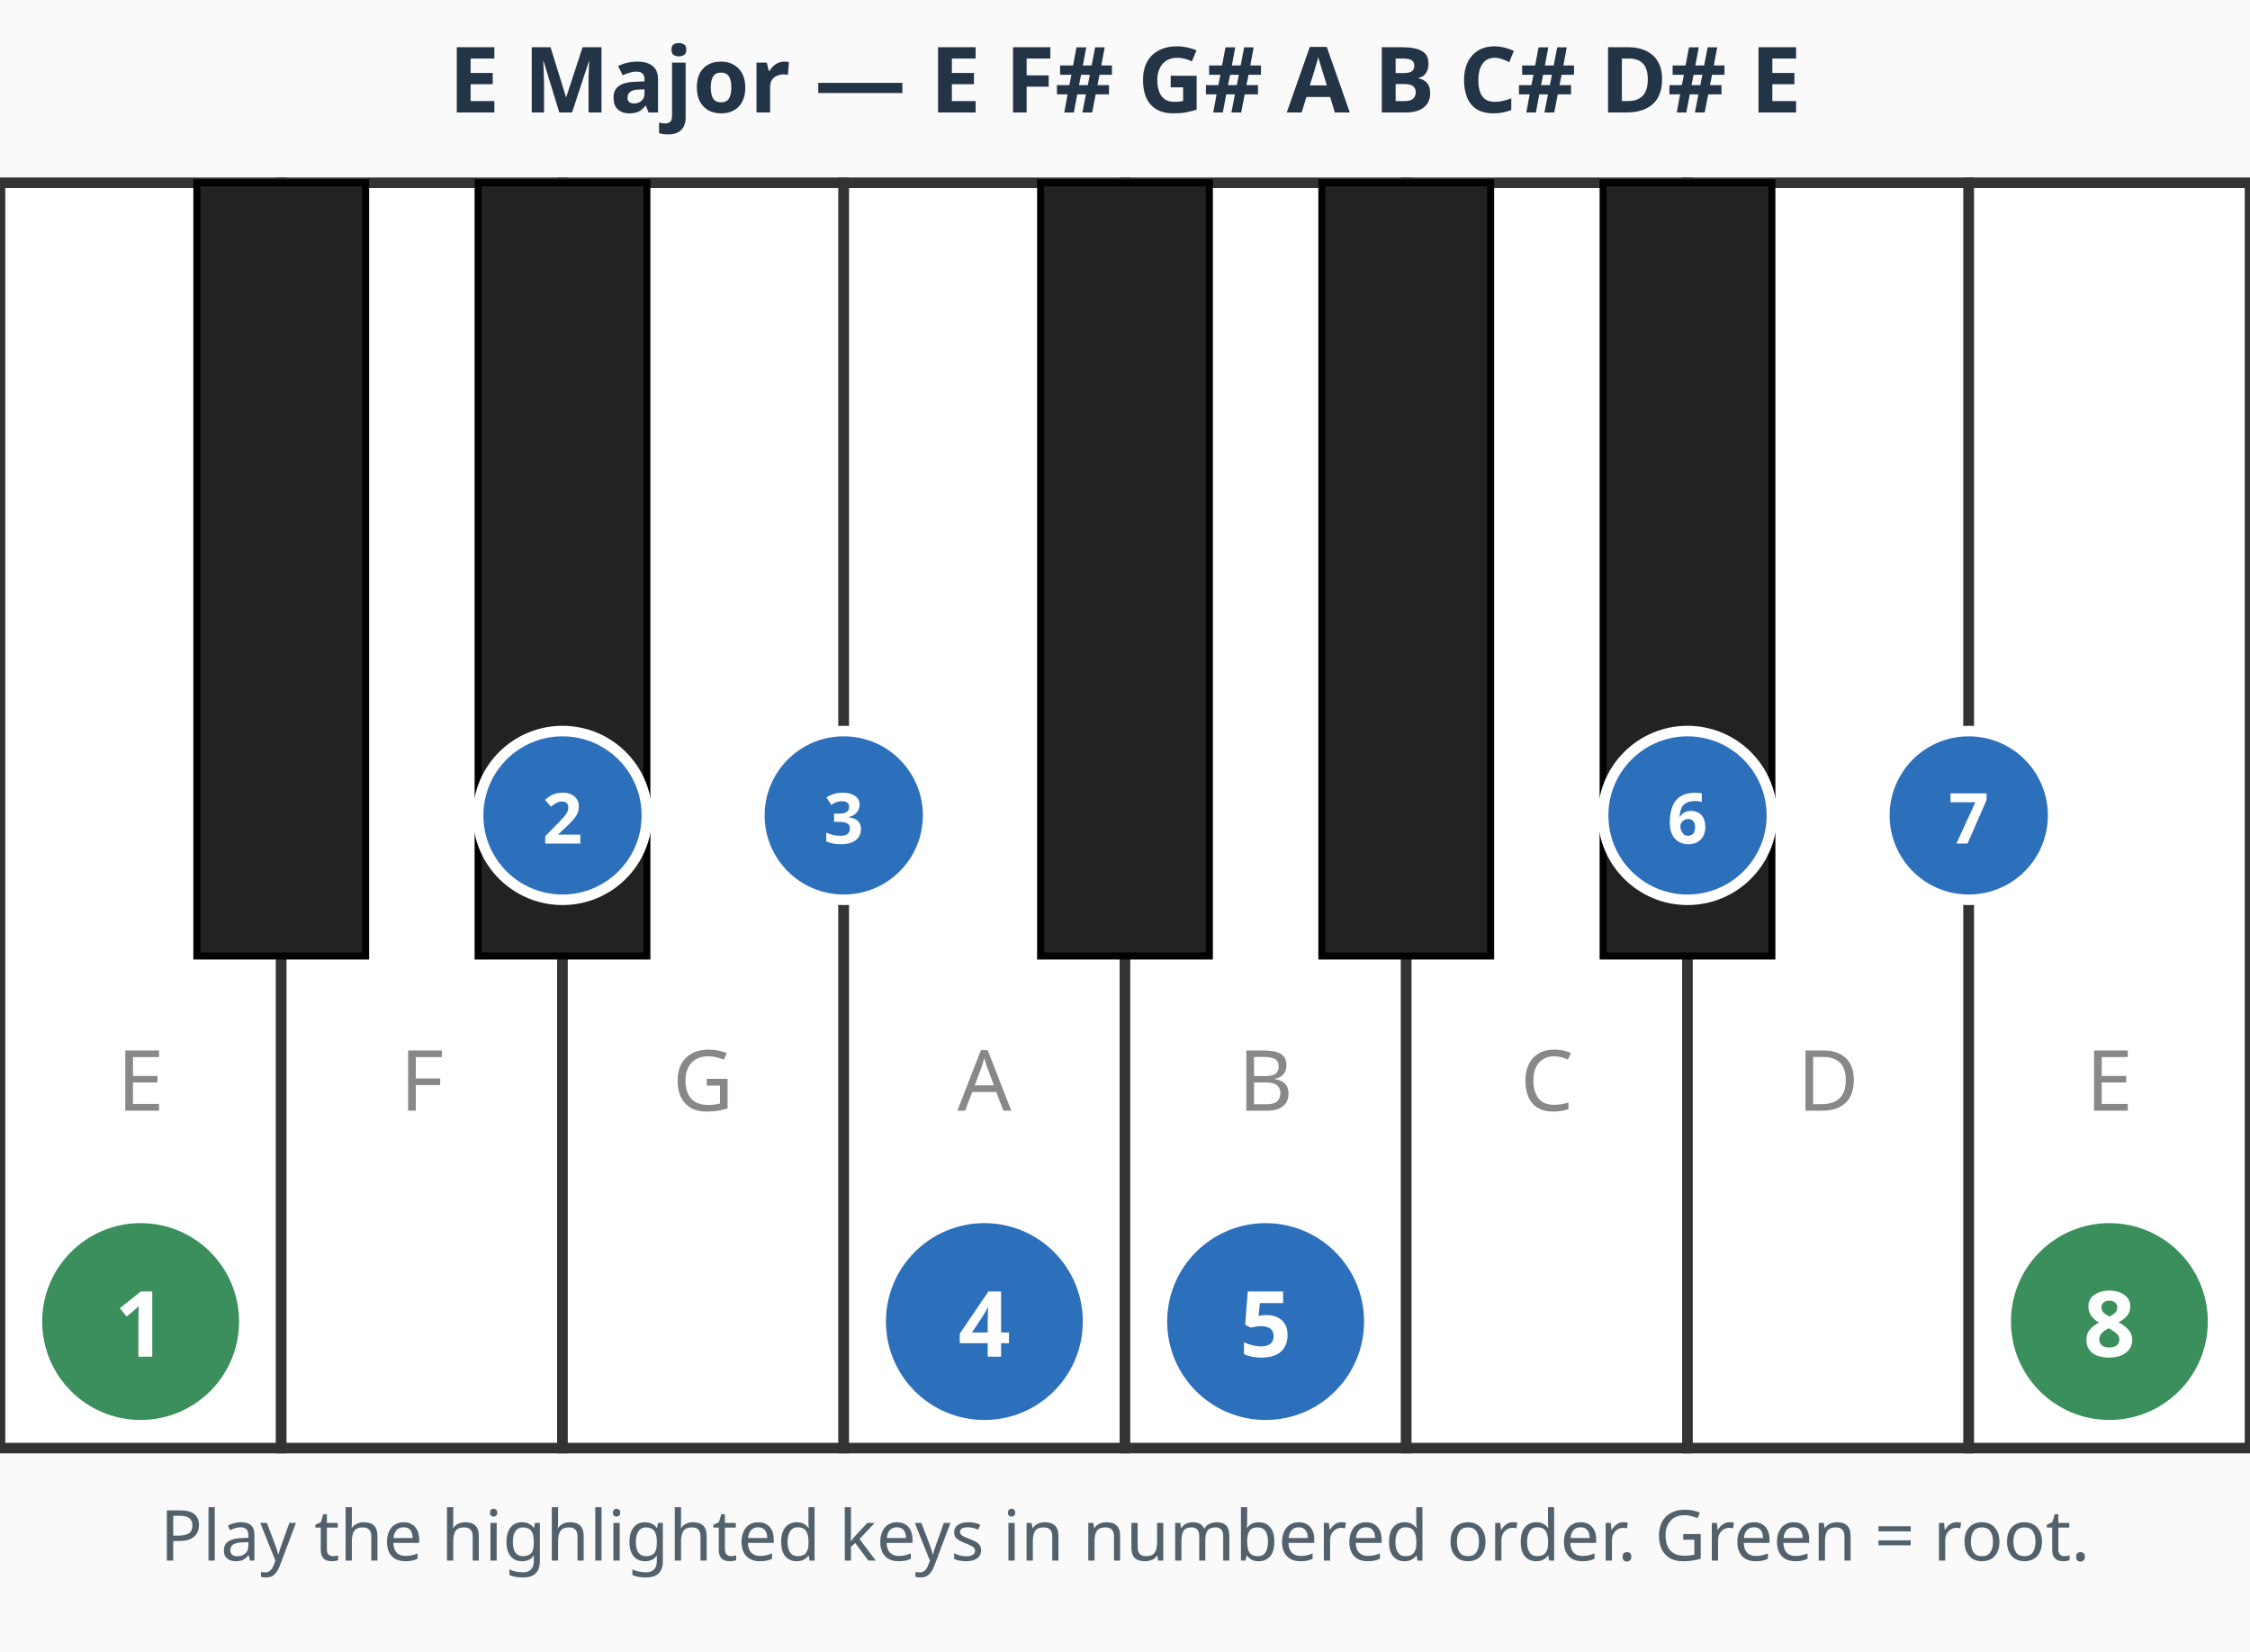
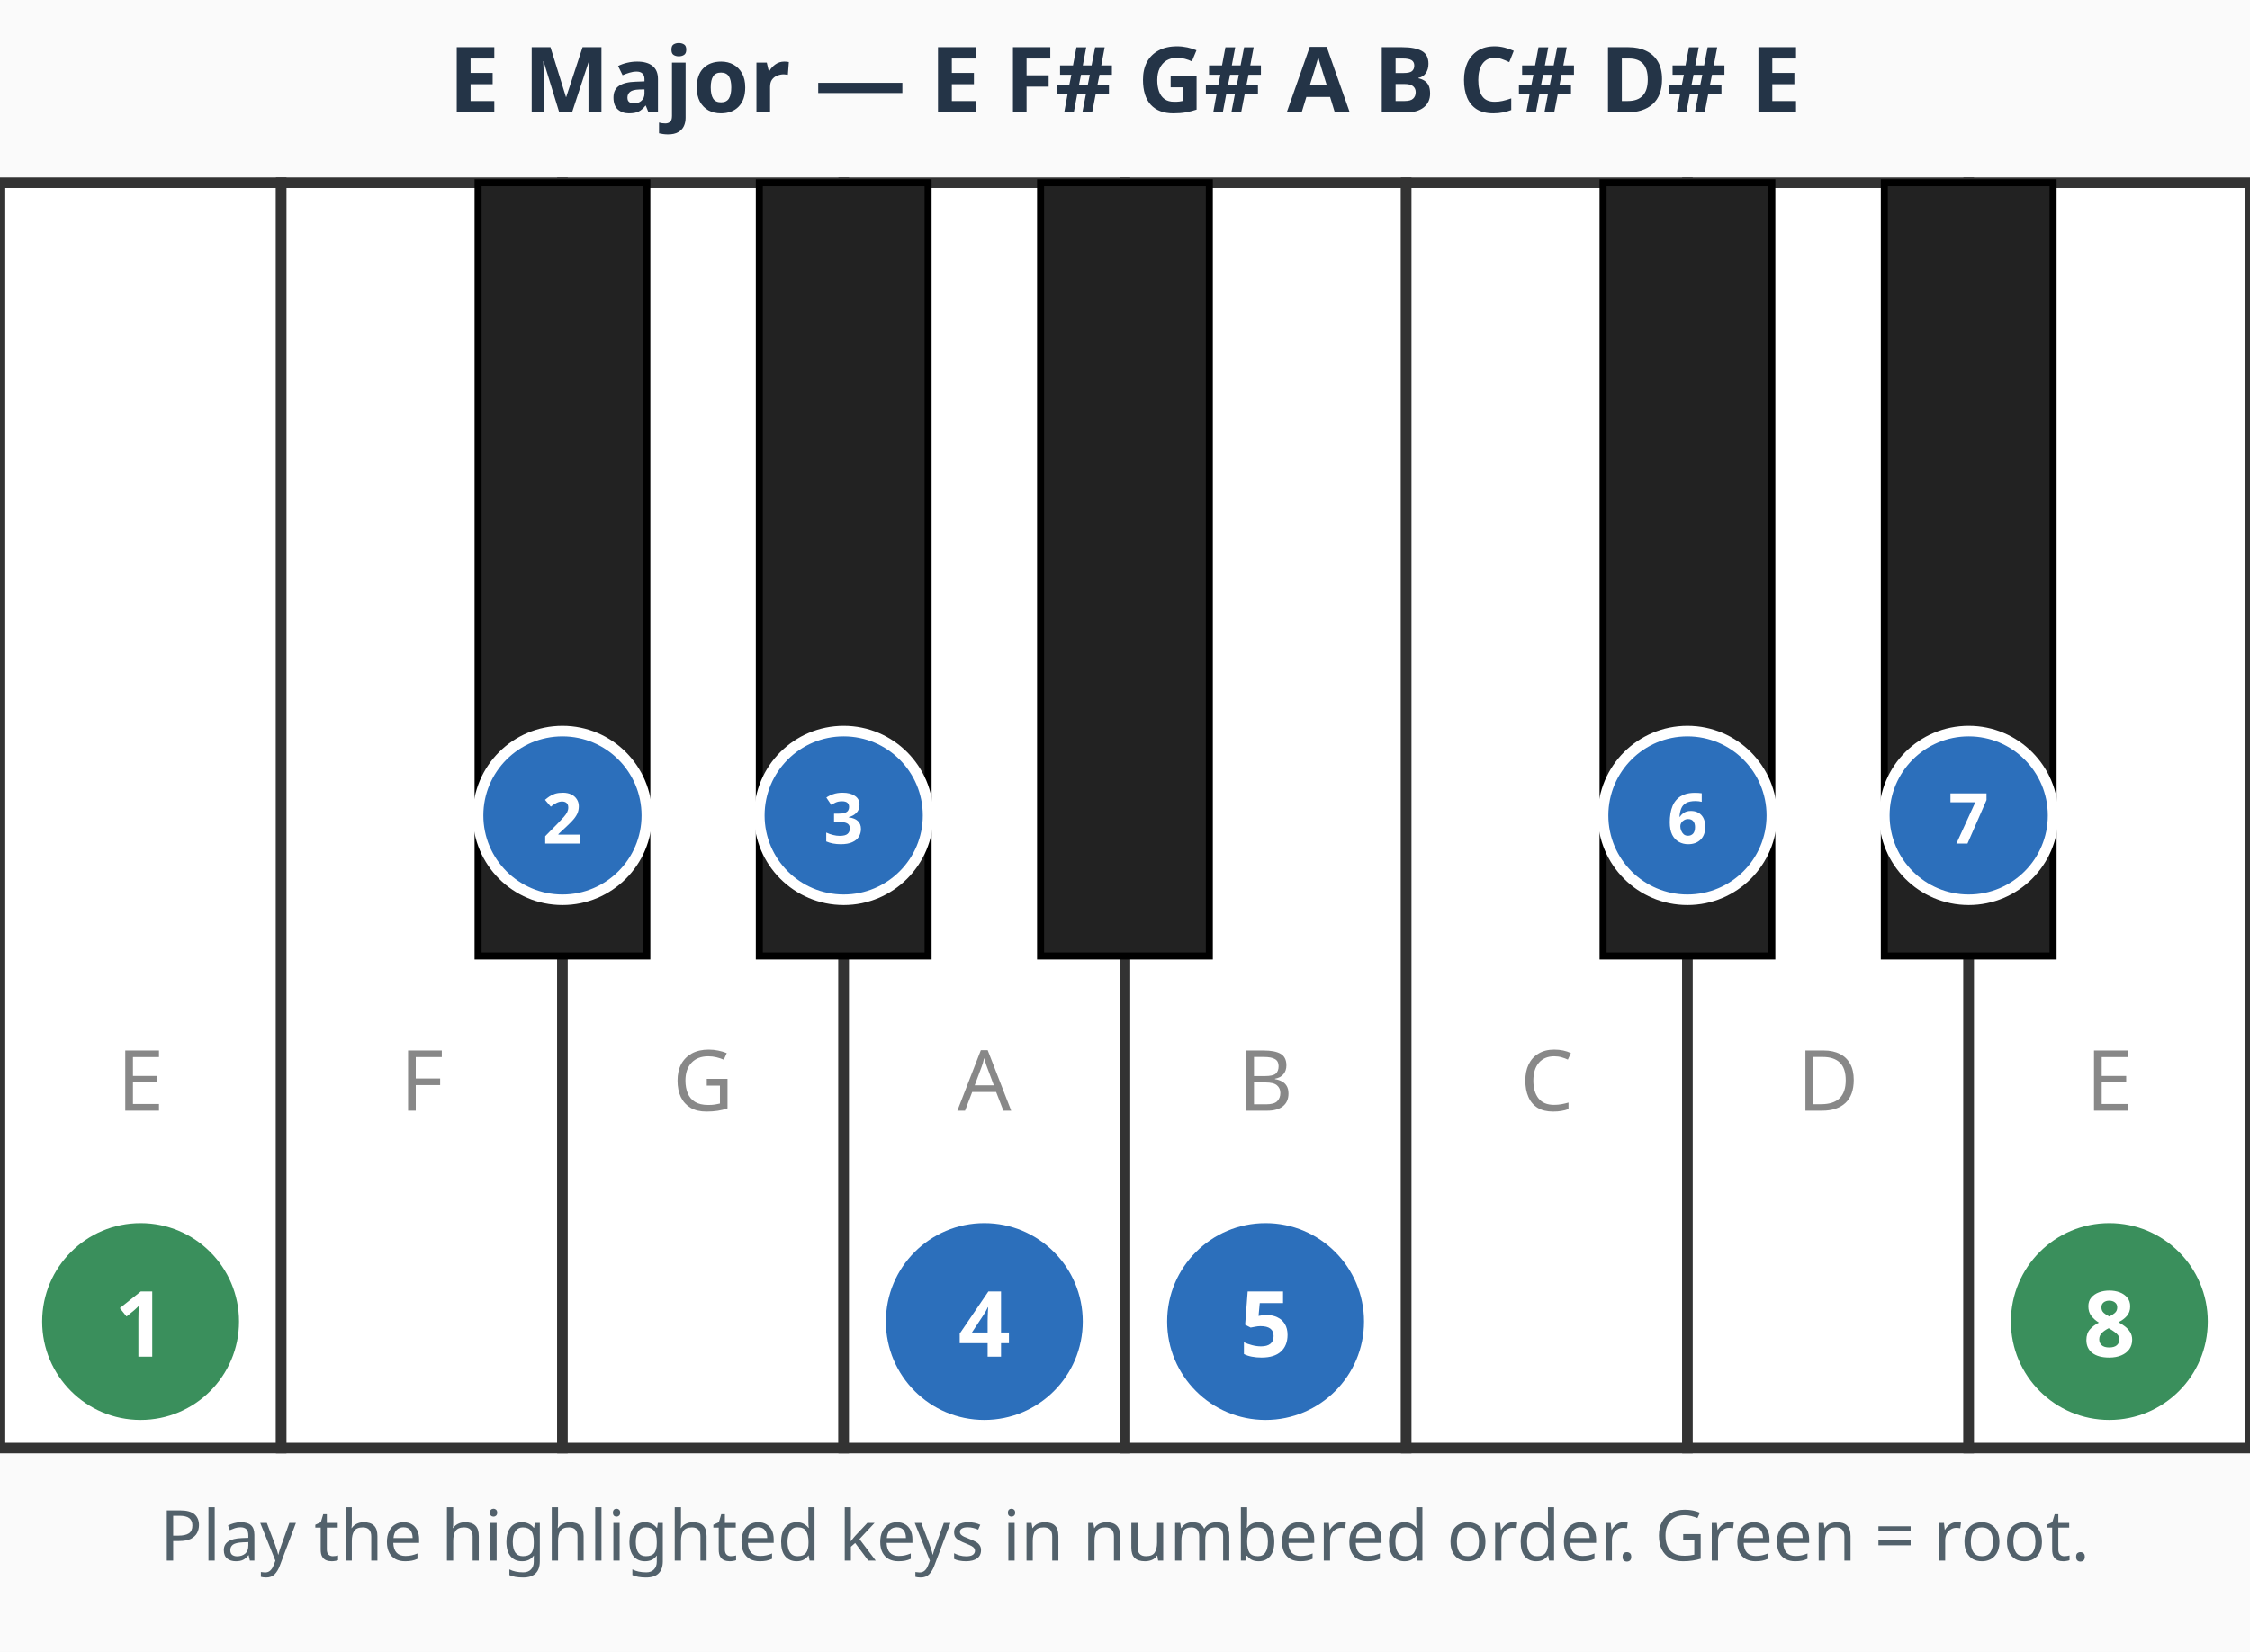
<svg xmlns="http://www.w3.org/2000/svg" viewBox="0 0 320 235" font-family="sans-serif">
  <rect width="320" height="235" fill="#fafafa" />
  <text x="160" y="16" text-anchor="middle" font-size="13" font-weight="bold" fill="#243447">E Major — E F# G# A B C# D# E</text>
  <g transform="translate(0,26)">
    <g stroke="#333" stroke-width="1.5">
      <rect x="0" y="0" width="40" height="180" fill="#ffffff" />
      <rect x="40" y="0" width="40" height="180" fill="#ffffff" />
      <rect x="80" y="0" width="40" height="180" fill="#ffffff" />
      <rect x="120" y="0" width="40" height="180" fill="#ffffff" />
      <rect x="160" y="0" width="40" height="180" fill="#ffffff" />
      <rect x="200" y="0" width="40" height="180" fill="#ffffff" />
      <rect x="240" y="0" width="40" height="180" fill="#ffffff" />
      <rect x="280" y="0" width="40" height="180" fill="#ffffff" />
    </g>
    <g stroke="#000" stroke-width="1" fill="#222222">
-       <rect x="28" y="0" width="24" height="110" />
      <rect x="68" y="0" width="24" height="110" />
+       <rect x="108" y="0" width="24" height="110" />
      <rect x="148" y="0" width="24" height="110" />
-       <rect x="188" y="0" width="24" height="110" />
      <rect x="228" y="0" width="24" height="110" />
+       <rect x="268" y="0" width="24" height="110" />
    </g>
    <g fill="#888" font-size="12" text-anchor="middle">
      <text x="20" y="132">E</text>
      <text x="60" y="132">F</text>
      <text x="100" y="132">G</text>
      <text x="140" y="132">A</text>
      <text x="180" y="132">B</text>
      <text x="220" y="132">C</text>
      <text x="260" y="132">D</text>
      <text x="300" y="132">E</text>
    </g>
-     <circle cx="20" cy="162" r="14" fill="#3a8f5c" />
-     <circle cx="80" cy="90" r="12" fill="#2c6fbb" stroke="#fff" stroke-width="1.5" />
-     <circle cx="120" cy="90" r="12" fill="#2c6fbb" stroke="#fff" stroke-width="1.5" />
-     <circle cx="140" cy="162" r="14" fill="#2c6fbb" />
-     <circle cx="180" cy="162" r="14" fill="#2c6fbb" />
-     <circle cx="240" cy="90" r="12" fill="#2c6fbb" stroke="#fff" stroke-width="1.5" />
-     <circle cx="280" cy="90" r="12" fill="#2c6fbb" stroke="#fff" stroke-width="1.5" />
-     <circle cx="300" cy="162" r="14" fill="#3a8f5c" />
+     <g>
+       <circle cx="20" cy="162" r="14" fill="#3a8f5c" />
+       <circle cx="80" cy="90" r="12" fill="#2c6fbb" stroke="#fff" stroke-width="1.5" />
+       <circle cx="120" cy="90" r="12" fill="#2c6fbb" stroke="#fff" stroke-width="1.5" />
+       <circle cx="140" cy="162" r="14" fill="#2c6fbb" />
+       <circle cx="180" cy="162" r="14" fill="#2c6fbb" />
+       <circle cx="240" cy="90" r="12" fill="#2c6fbb" stroke="#fff" stroke-width="1.5" />
+       <circle cx="280" cy="90" r="12" fill="#2c6fbb" stroke="#fff" stroke-width="1.5" />
+       <circle cx="300" cy="162" r="14" fill="#3a8f5c" />
+     </g>
    <g fill="#ffffff" font-size="13" font-weight="bold" text-anchor="middle">
      <text x="20" y="167">1</text>
      <text x="80" y="94" font-size="10">2</text>
      <text x="120" y="94" font-size="10">3</text>
      <text x="140" y="167">4</text>
      <text x="180" y="167">5</text>
      <text x="240" y="94" font-size="10">6</text>
      <text x="280" y="94" font-size="10">7</text>
      <text x="300" y="167">8</text>
    </g>
  </g>
  <text x="160" y="222" text-anchor="middle" font-size="10" fill="#52616b">Play the highlighted keys in numbered order. Green = root.</text>
</svg>
